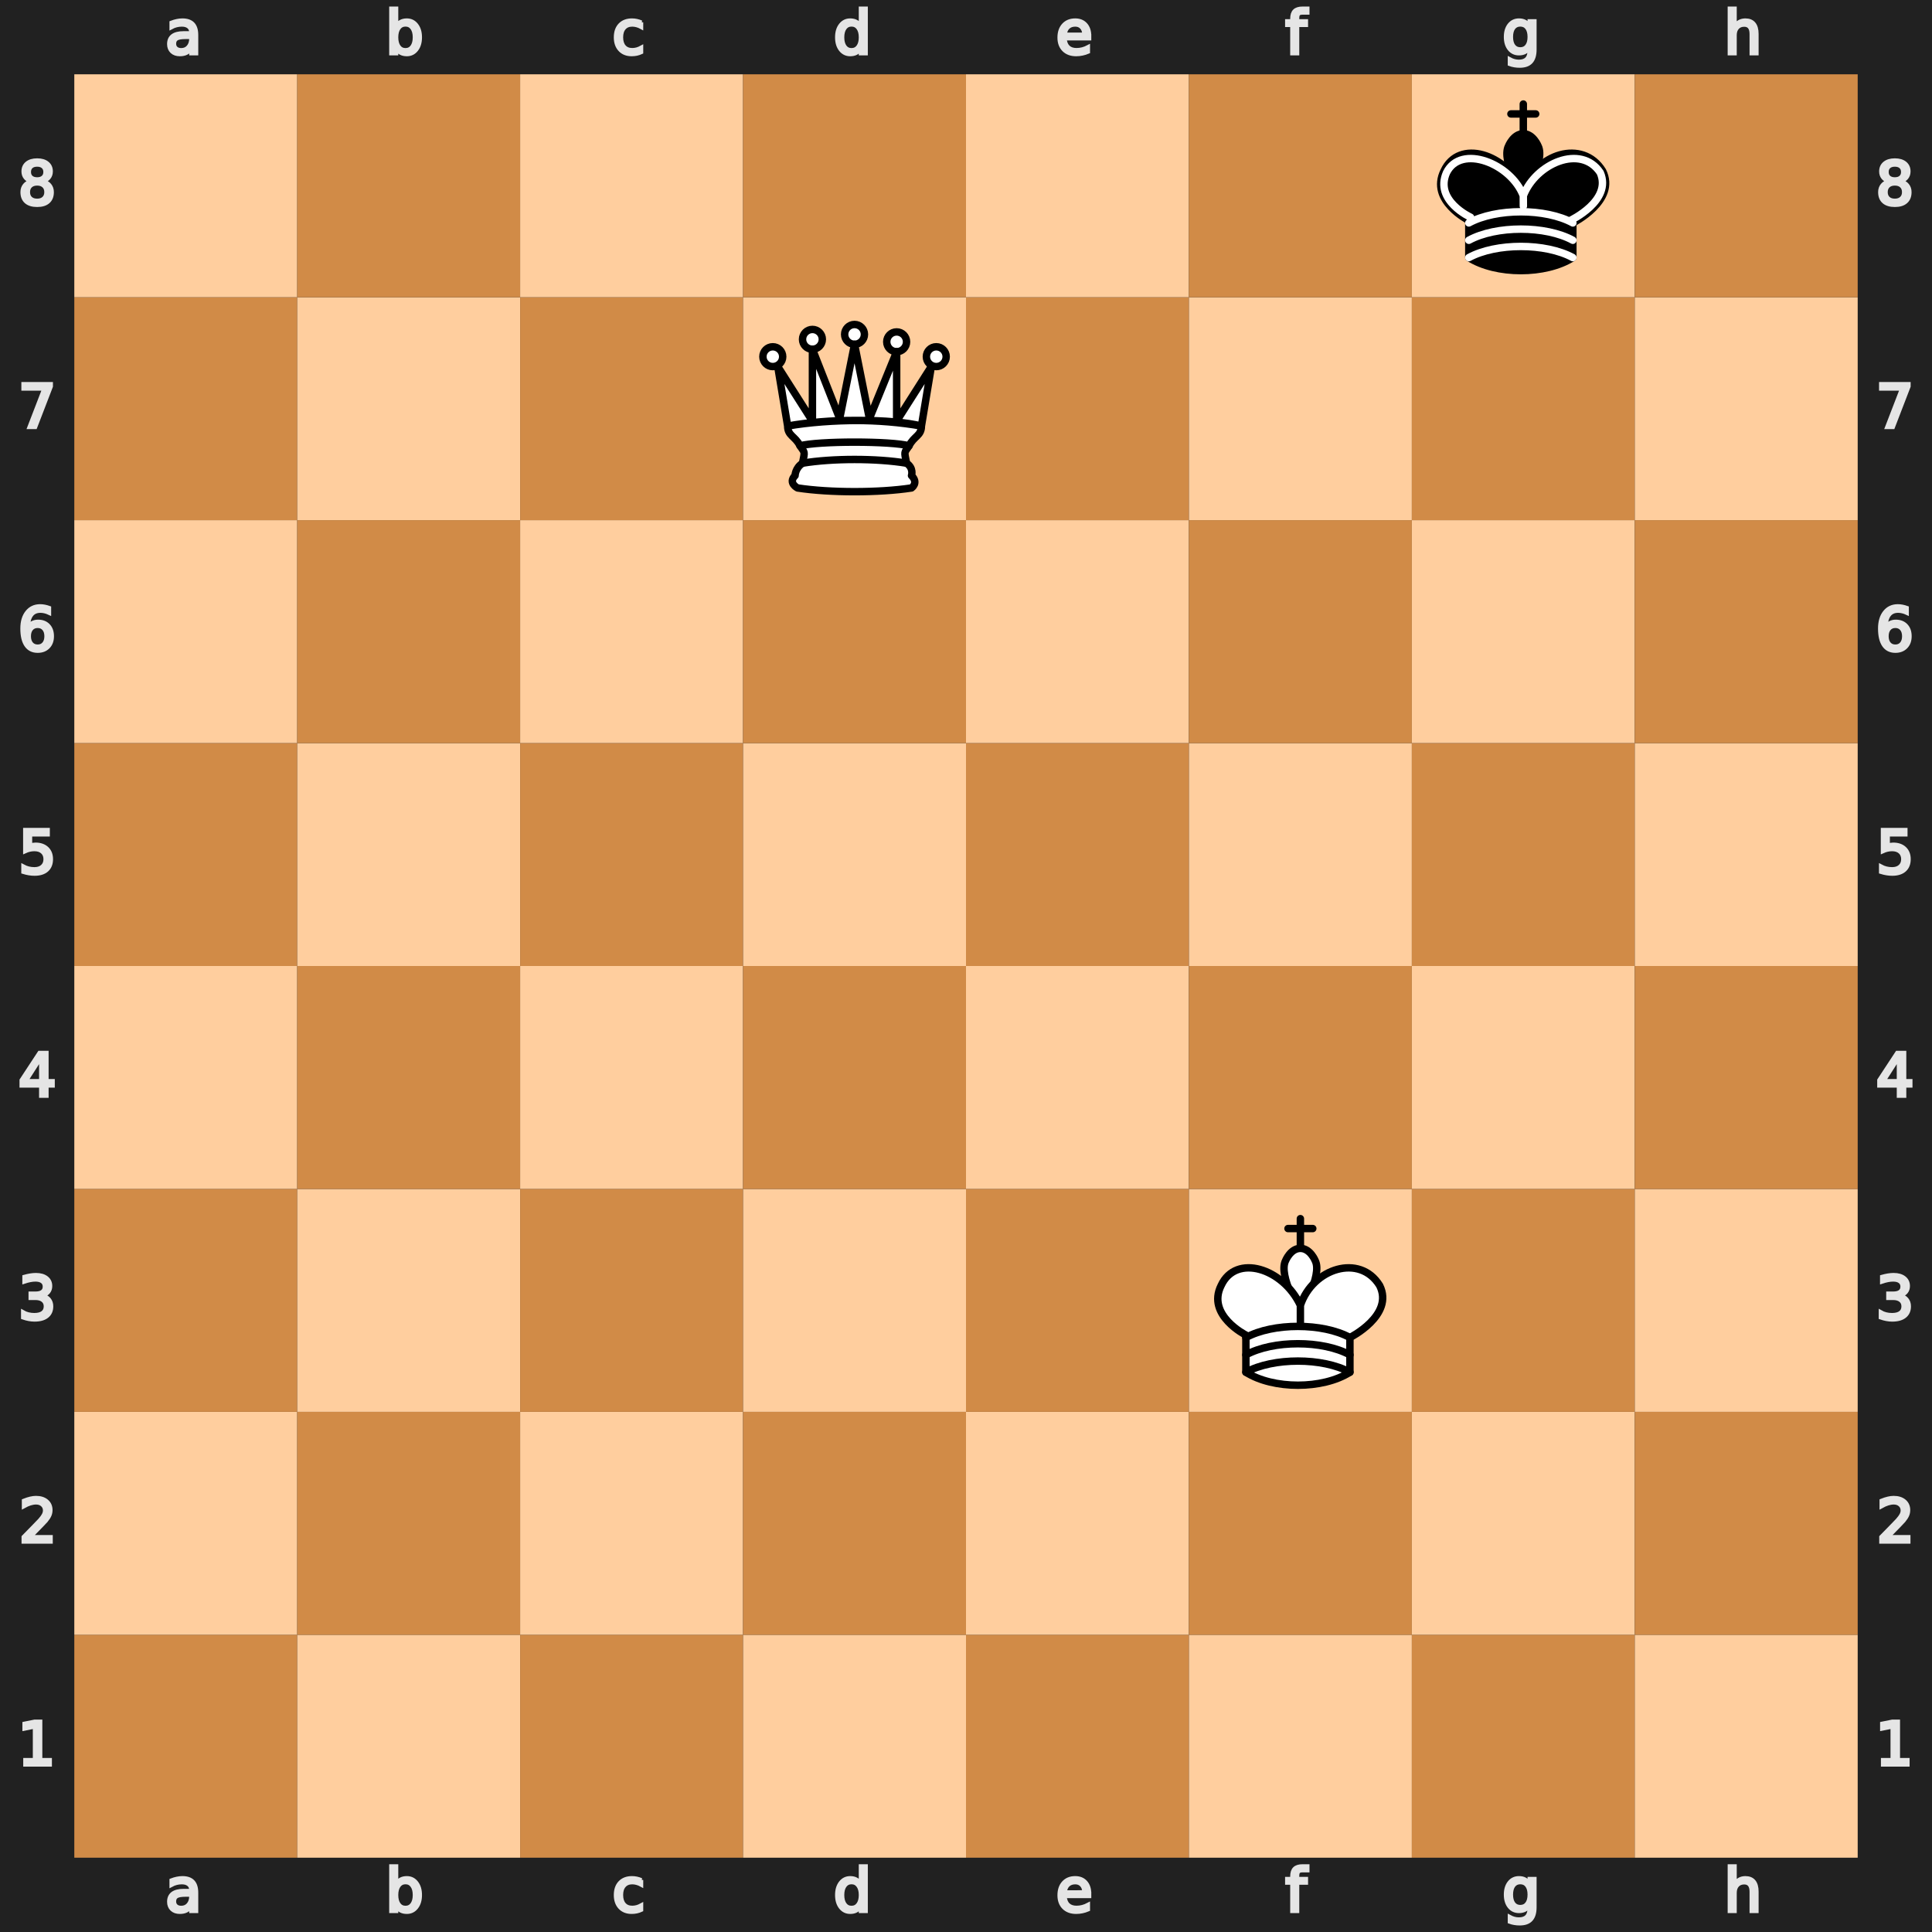
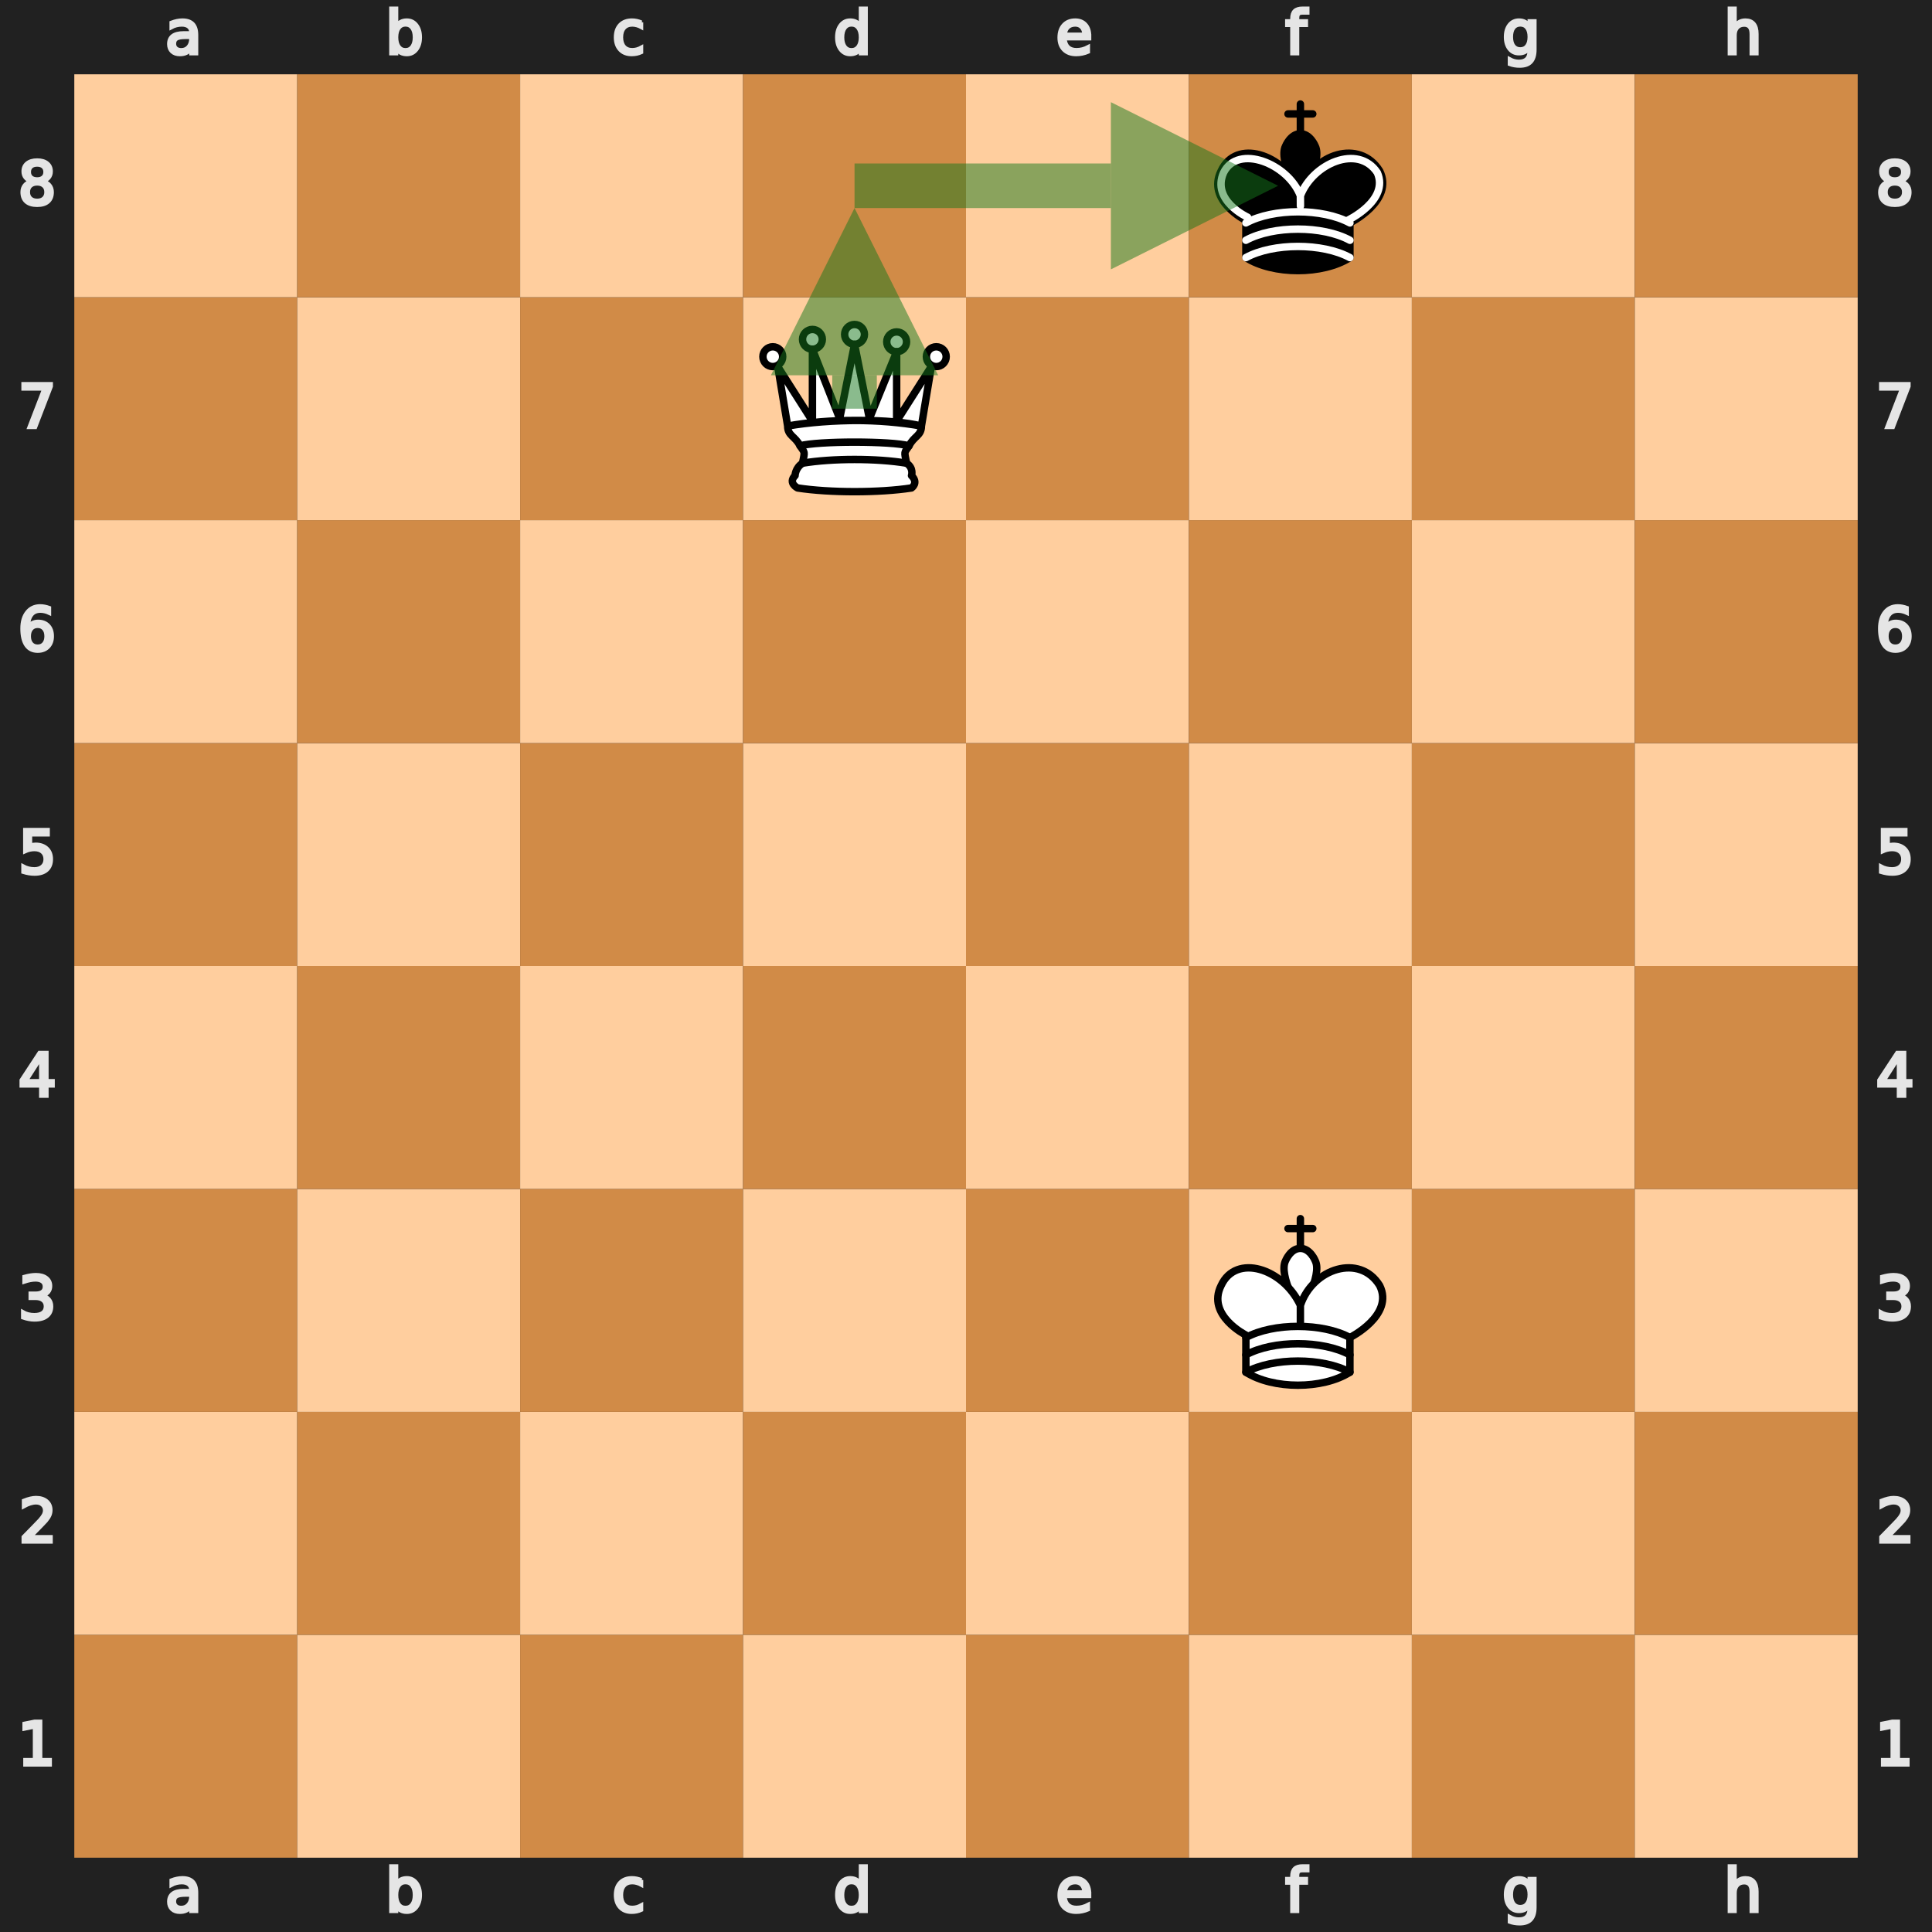
<svg xmlns="http://www.w3.org/2000/svg" xmlns:xlink="http://www.w3.org/1999/xlink" version="1.2" baseProfile="tiny" viewBox="0 0 390 390">
  <defs>
    <g id="white-queen" class="white queen" fill="#fff" fill-rule="evenodd" stroke="#000" stroke-width="1.5" stroke-linecap="round" stroke-linejoin="round">
      <path d="M8 12a2 2 0 1 1-4 0 2 2 0 1 1 4 0zM24.5 7.5a2 2 0 1 1-4 0 2 2 0 1 1 4 0zM41 12a2 2 0 1 1-4 0 2 2 0 1 1 4 0zM16 8.5a2 2 0 1 1-4 0 2 2 0 1 1 4 0zM33 9a2 2 0 1 1-4 0 2 2 0 1 1 4 0z" />
      <path d="M9 26c8.5-1.5 21-1.5 27 0l2-12-7 11V11l-5.5 13.5-3-15-3 15-5.5-14V25L7 14l2 12zM9 26c0 2 1.5 2 2.5 4 1 1.5 1 1 .5 3.5-1.5 1-1.5 2.5-1.5 2.5-1.5 1.5.5 2.5.5 2.5 6.5 1 16.5 1 23 0 0 0 1.5-1 0-2.5 0 0 .5-1.5-1-2.5-.5-2.5-.5-2 .5-3.5 1-2 2.5-2 2.5-4-8.5-1.5-18.5-1.5-27 0z" stroke-linecap="butt" />
      <path d="M11.5 30c3.5-1 18.5-1 22 0M12 33.5c6-1 15-1 21 0" fill="none" />
    </g>
    <g id="white-king" class="white king" fill="none" fill-rule="evenodd" stroke="#000" stroke-width="1.5" stroke-linecap="round" stroke-linejoin="round">
      <path d="M22.5 11.63V6M20 8h5" stroke-linejoin="miter" />
      <path d="M22.5 25s4.5-7.5 3-10.5c0 0-1-2.5-3-2.5s-3 2.5-3 2.5c-1.5 3 3 10.5 3 10.5" fill="#fff" stroke-linecap="butt" stroke-linejoin="miter" />
      <path d="M11.5 37c5.5 3.5 15.5 3.5 21 0v-7s9-4.5 6-10.5c-4-6.5-13.5-3.5-16 4V27v-3.5c-3.5-7.5-13-10.5-16-4-3 6 5 10 5 10V37z" fill="#fff" />
      <path d="M11.5 30c5.5-3 15.5-3 21 0m-21 3.5c5.5-3 15.5-3 21 0m-21 3.5c5.5-3 15.5-3 21 0" />
    </g>
    <g id="black-king" class="black king" fill="none" fill-rule="evenodd" stroke="#000" stroke-width="1.5" stroke-linecap="round" stroke-linejoin="round">
      <path d="M22.5 11.63V6" stroke-linejoin="miter" />
      <path d="M22.5 25s4.5-7.5 3-10.5c0 0-1-2.5-3-2.5s-3 2.5-3 2.5c-1.5 3 3 10.5 3 10.5" fill="#000" stroke-linecap="butt" stroke-linejoin="miter" />
      <path d="M11.5 37c5.5 3.5 15.5 3.5 21 0v-7s9-4.5 6-10.5c-4-6.5-13.5-3.5-16 4V27v-3.5c-3.5-7.5-13-10.5-16-4-3 6 5 10 5 10V37z" fill="#000" />
      <path d="M20 8h5" stroke-linejoin="miter" />
      <path d="M32 29.5s8.5-4 6.03-9.65C34.15 14 25 18 22.5 24.5l.01 2.1-.01-2.1C20 18 9.906 14 6.997 19.85c-2.497 5.65 4.853 9 4.853 9M11.5 30c5.5-3 15.5-3 21 0m-21 3.5c5.5-3 15.5-3 21 0m-21 3.5c5.5-3 15.5-3 21 0" stroke="#fff" />
    </g>
  </defs>
  <rect x="0" y="0" width="390" height="390" fill="#212121" />
  <g transform="translate(20, 0) scale(0.75, 0.75)" fill="#e5e5e5" stroke="#e5e5e5">
    <path d="M23.328 10.016q-1.742 0-2.414.398-.672.398-.672 1.36 0 .765.5 1.218.508.445 1.375.445 1.196 0 1.914-.843.727-.852.727-2.258v-.32zm2.867-.594v4.992h-1.437v-1.328q-.492.797-1.227 1.18-.734.375-1.797.375-1.343 0-2.14-.75-.79-.758-.79-2.024 0-1.476.985-2.226.992-.75 2.953-.75h2.016V8.75q0-.992-.656-1.531-.649-.547-1.829-.547-.75 0-1.46.18-.711.18-1.368.539V6.062q.79-.304 1.532-.453.742-.156 1.445-.156 1.898 0 2.836.984.937.985.937 2.985z" />
  </g>
  <g transform="translate(20, 375) scale(0.75, 0.75)" fill="#e5e5e5" stroke="#e5e5e5">
    <path d="M23.328 10.016q-1.742 0-2.414.398-.672.398-.672 1.36 0 .765.5 1.218.508.445 1.375.445 1.196 0 1.914-.843.727-.852.727-2.258v-.32zm2.867-.594v4.992h-1.437v-1.328q-.492.797-1.227 1.18-.734.375-1.797.375-1.343 0-2.14-.75-.79-.758-.79-2.024 0-1.476.985-2.226.992-.75 2.953-.75h2.016V8.75q0-.992-.656-1.531-.649-.547-1.829-.547-.75 0-1.46.18-.711.18-1.368.539V6.062q.79-.304 1.532-.453.742-.156 1.445-.156 1.898 0 2.836.984.937.985.937 2.985z" />
  </g>
  <g transform="translate(65, 0) scale(0.75, 0.75)" fill="#e5e5e5" stroke="#e5e5e5">
    <path d="M24.922 10.047q0-1.586-.656-2.485-.649-.906-1.79-.906-1.14 0-1.796.906-.649.899-.649 2.485 0 1.586.649 2.492.656.898 1.797.898 1.14 0 1.789-.898.656-.906.656-2.492zm-4.89-3.055q.452-.781 1.14-1.156.695-.383 1.656-.383 1.594 0 2.586 1.266 1 1.265 1 3.328 0 2.062-1 3.328-.992 1.266-2.586 1.266-.96 0-1.656-.375-.688-.383-1.14-1.164v1.312h-1.446V2.258h1.445z" />
  </g>
  <g transform="translate(65, 375) scale(0.75, 0.75)" fill="#e5e5e5" stroke="#e5e5e5">
    <path d="M24.922 10.047q0-1.586-.656-2.485-.649-.906-1.79-.906-1.14 0-1.796.906-.649.899-.649 2.485 0 1.586.649 2.492.656.898 1.797.898 1.14 0 1.789-.898.656-.906.656-2.492zm-4.89-3.055q.452-.781 1.14-1.156.695-.383 1.656-.383 1.594 0 2.586 1.266 1 1.265 1 3.328 0 2.062-1 3.328-.992 1.266-2.586 1.266-.96 0-1.656-.375-.688-.383-1.14-1.164v1.312h-1.446V2.258h1.445z" />
  </g>
  <g transform="translate(110, 0) scale(0.75, 0.75)" fill="#e5e5e5" stroke="#e5e5e5">
    <path d="M25.96 6v1.344q-.608-.336-1.226-.5-.609-.172-1.234-.172-1.398 0-2.172.89-.773.883-.773 2.485 0 1.601.773 2.492.774.883 2.172.883.625 0 1.234-.164.618-.172 1.227-.508v1.328q-.602.281-1.25.422-.64.14-1.367.14-1.977 0-3.14-1.242-1.165-1.242-1.165-3.351 0-2.14 1.172-3.367 1.18-1.227 3.227-1.227.664 0 1.296.14.633.134 1.227.407z" />
  </g>
  <g transform="translate(110, 375) scale(0.75, 0.75)" fill="#e5e5e5" stroke="#e5e5e5">
    <path d="M25.96 6v1.344q-.608-.336-1.226-.5-.609-.172-1.234-.172-1.398 0-2.172.89-.773.883-.773 2.485 0 1.601.773 2.492.774.883 2.172.883.625 0 1.234-.164.618-.172 1.227-.508v1.328q-.602.281-1.25.422-.64.14-1.367.14-1.977 0-3.14-1.242-1.165-1.242-1.165-3.351 0-2.14 1.172-3.367 1.18-1.227 3.227-1.227.664 0 1.296.14.633.134 1.227.407z" />
  </g>
  <g transform="translate(155, 0) scale(0.75, 0.75)" fill="#e5e5e5" stroke="#e5e5e5">
    <path d="M24.973 6.992V2.258h1.437v12.156h-1.437v-1.312q-.453.78-1.149 1.164-.687.375-1.656.375-1.586 0-2.586-1.266-.992-1.266-.992-3.328 0-2.063.992-3.328 1-1.266 2.586-1.266.969 0 1.656.383.696.375 1.149 1.156zm-4.899 3.055q0 1.586.649 2.492.656.898 1.797.898 1.14 0 1.796-.898.657-.906.657-2.492 0-1.586-.657-2.485-.656-.906-1.796-.906-1.141 0-1.797.906-.649.899-.649 2.485z" />
  </g>
  <g transform="translate(155, 375) scale(0.75, 0.75)" fill="#e5e5e5" stroke="#e5e5e5">
    <path d="M24.973 6.992V2.258h1.437v12.156h-1.437v-1.312q-.453.78-1.149 1.164-.687.375-1.656.375-1.586 0-2.586-1.266-.992-1.266-.992-3.328 0-2.063.992-3.328 1-1.266 2.586-1.266.969 0 1.656.383.696.375 1.149 1.156zm-4.899 3.055q0 1.586.649 2.492.656.898 1.797.898 1.14 0 1.796-.898.657-.906.657-2.492 0-1.586-.657-2.485-.656-.906-1.796-.906-1.141 0-1.797.906-.649.899-.649 2.485z" />
  </g>
  <g transform="translate(200, 0) scale(0.75, 0.75)" fill="#e5e5e5" stroke="#e5e5e5">
    <path d="M26.555 9.68v.703h-6.61q.094 1.484.89 2.265.806.774 2.235.774.828 0 1.602-.203.781-.203 1.547-.61v1.36q-.774.328-1.586.5-.813.172-1.649.172-2.093 0-3.32-1.22-1.219-1.218-1.219-3.296 0-2.148 1.157-3.406 1.164-1.266 3.132-1.266 1.766 0 2.79 1.14 1.03 1.134 1.03 3.087zm-1.438-.422q-.015-1.18-.664-1.883-.64-.703-1.703-.703-1.203 0-1.93.68-.718.68-.828 1.914z" />
  </g>
  <g transform="translate(200, 375) scale(0.75, 0.75)" fill="#e5e5e5" stroke="#e5e5e5">
    <path d="M26.555 9.68v.703h-6.61q.094 1.484.89 2.265.806.774 2.235.774.828 0 1.602-.203.781-.203 1.547-.61v1.36q-.774.328-1.586.5-.813.172-1.649.172-2.093 0-3.32-1.22-1.219-1.218-1.219-3.296 0-2.148 1.157-3.406 1.164-1.266 3.132-1.266 1.766 0 2.79 1.14 1.03 1.134 1.03 3.087zm-1.438-.422q-.015-1.18-.664-1.883-.64-.703-1.703-.703-1.203 0-1.93.68-.718.68-.828 1.914z" />
  </g>
  <g transform="translate(245, 0) scale(0.75, 0.75)" fill="#e5e5e5" stroke="#e5e5e5">
    <path d="M25.285 2.258v1.195H23.91q-.773 0-1.078.313-.297.312-.297 1.125v.773h2.367v1.117h-2.367v7.633H21.09V6.781h-1.375V5.664h1.375v-.61q0-1.46.68-2.124.68-.672 2.156-.672z" />
  </g>
  <g transform="translate(245, 375) scale(0.75, 0.75)" fill="#e5e5e5" stroke="#e5e5e5">
    <path d="M25.285 2.258v1.195H23.91q-.773 0-1.078.313-.297.312-.297 1.125v.773h2.367v1.117h-2.367v7.633H21.09V6.781h-1.375V5.664h1.375v-.61q0-1.46.68-2.124.68-.672 2.156-.672z" />
  </g>
  <g transform="translate(290, 0) scale(0.75, 0.75)" fill="#e5e5e5" stroke="#e5e5e5">
    <path d="M24.973 9.937q0-1.562-.649-2.421-.64-.86-1.804-.86-1.157 0-1.805.86-.64.859-.64 2.421 0 1.555.64 2.415.648.859 1.805.859 1.164 0 1.804-.86.649-.859.649-2.414zm1.437 3.391q0 2.234-.992 3.32-.992 1.094-3.04 1.094-.757 0-1.429-.117-.672-.11-1.304-.344v-1.398q.632.344 1.25.508.617.164 1.257.164 1.414 0 2.118-.743.703-.734.703-2.226v-.711q-.446.773-1.141 1.156-.695.383-1.664.383-1.61 0-2.594-1.227-.984-1.226-.984-3.25 0-2.03.984-3.257.985-1.227 2.594-1.227.969 0 1.664.383t1.14 1.156V5.664h1.438z" />
  </g>
  <g transform="translate(290, 375) scale(0.75, 0.75)" fill="#e5e5e5" stroke="#e5e5e5">
    <path d="M24.973 9.937q0-1.562-.649-2.421-.64-.86-1.804-.86-1.157 0-1.805.86-.64.859-.64 2.421 0 1.555.64 2.415.648.859 1.805.859 1.164 0 1.804-.86.649-.859.649-2.414zm1.437 3.391q0 2.234-.992 3.32-.992 1.094-3.04 1.094-.757 0-1.429-.117-.672-.11-1.304-.344v-1.398q.632.344 1.25.508.617.164 1.257.164 1.414 0 2.118-.743.703-.734.703-2.226v-.711q-.446.773-1.141 1.156-.695.383-1.664.383-1.61 0-2.594-1.227-.984-1.226-.984-3.25 0-2.03.984-3.257.985-1.227 2.594-1.227.969 0 1.664.383t1.14 1.156V5.664h1.438z" />
  </g>
  <g transform="translate(335, 0) scale(0.75, 0.75)" fill="#e5e5e5" stroke="#e5e5e5">
    <path d="M26.164 9.133v5.281h-1.437V9.18q0-1.243-.485-1.86-.484-.617-1.453-.617-1.164 0-1.836.742-.672.742-.672 2.024v4.945h-1.445V2.258h1.445v4.765q.516-.789 1.211-1.18.703-.39 1.617-.39 1.508 0 2.282.938.773.93.773 2.742z" />
  </g>
  <g transform="translate(335, 375) scale(0.75, 0.75)" fill="#e5e5e5" stroke="#e5e5e5">
    <path d="M26.164 9.133v5.281h-1.437V9.18q0-1.243-.485-1.86-.484-.617-1.453-.617-1.164 0-1.836.742-.672.742-.672 2.024v4.945h-1.445V2.258h1.445v4.765q.516-.789 1.211-1.18.703-.39 1.617-.39 1.508 0 2.282.938.773.93.773 2.742z" />
  </g>
  <g transform="translate(0, 335) scale(0.75, 0.75)" fill="#e5e5e5" stroke="#e5e5e5">
    <path d="M6.754 26.996h2.578v-8.898l-2.805.562v-1.437l2.79-.563h1.578v10.336h2.578v1.328h-6.72z" />
  </g>
  <g transform="translate(375, 335) scale(0.75, 0.75)" fill="#e5e5e5" stroke="#e5e5e5">
    <path d="M6.754 26.996h2.578v-8.898l-2.805.562v-1.437l2.79-.563h1.578v10.336h2.578v1.328h-6.72z" />
  </g>
  <g transform="translate(0, 290) scale(0.75, 0.75)" fill="#e5e5e5" stroke="#e5e5e5">
    <path d="M8.195 26.996h5.508v1.328H6.297v-1.328q.898-.93 2.445-2.492 1.555-1.57 1.953-2.024.758-.851 1.055-1.437.305-.594.305-1.164 0-.93-.657-1.516-.648-.586-1.695-.586-.742 0-1.57.258-.82.258-1.758.781v-1.593q.953-.383 1.781-.578.828-.196 1.516-.196 1.812 0 2.89.906 1.079.907 1.079 2.422 0 .72-.274 1.368-.265.64-.976 1.515-.196.227-1.243 1.313-1.046 1.078-2.953 3.023z" />
  </g>
  <g transform="translate(375, 290) scale(0.75, 0.75)" fill="#e5e5e5" stroke="#e5e5e5">
    <path d="M8.195 26.996h5.508v1.328H6.297v-1.328q.898-.93 2.445-2.492 1.555-1.57 1.953-2.024.758-.851 1.055-1.437.305-.594.305-1.164 0-.93-.657-1.516-.648-.586-1.695-.586-.742 0-1.57.258-.82.258-1.758.781v-1.593q.953-.383 1.781-.578.828-.196 1.516-.196 1.812 0 2.89.906 1.079.907 1.079 2.422 0 .72-.274 1.368-.265.64-.976 1.515-.196.227-1.243 1.313-1.046 1.078-2.953 3.023z" />
  </g>
  <g transform="translate(0, 245) scale(0.75, 0.75)" fill="#e5e5e5" stroke="#e5e5e5">
    <path d="M11.434 22.035q1.132.242 1.765 1.008.64.766.64 1.89 0 1.727-1.187 2.672-1.187.946-3.375.946-.734 0-1.515-.149-.774-.14-1.602-.43V26.45q.656.383 1.438.578.78.196 1.632.196 1.485 0 2.258-.586.782-.586.782-1.703 0-1.032-.727-1.61-.719-.586-2.008-.586h-1.36v-1.297h1.423q1.164 0 1.78-.46.618-.47.618-1.344 0-.899-.64-1.375-.633-.485-1.82-.485-.65 0-1.391.141-.743.14-1.633.437V16.95q.898-.25 1.68-.375.788-.125 1.484-.125 1.797 0 2.844.82 1.046.813 1.046 2.204 0 .968-.554 1.64-.555.664-1.578.922z" />
  </g>
  <g transform="translate(375, 245) scale(0.75, 0.75)" fill="#e5e5e5" stroke="#e5e5e5">
    <path d="M11.434 22.035q1.132.242 1.765 1.008.64.766.64 1.89 0 1.727-1.187 2.672-1.187.946-3.375.946-.734 0-1.515-.149-.774-.14-1.602-.43V26.45q.656.383 1.438.578.78.196 1.632.196 1.485 0 2.258-.586.782-.586.782-1.703 0-1.032-.727-1.61-.719-.586-2.008-.586h-1.36v-1.297h1.423q1.164 0 1.78-.46.618-.47.618-1.344 0-.899-.64-1.375-.633-.485-1.82-.485-.65 0-1.391.141-.743.14-1.633.437V16.95q.898-.25 1.68-.375.788-.125 1.484-.125 1.797 0 2.844.82 1.046.813 1.046 2.204 0 .968-.554 1.64-.555.664-1.578.922z" />
  </g>
  <g transform="translate(0, 200) scale(0.75, 0.75)" fill="#e5e5e5" stroke="#e5e5e5">
    <path d="M11.016 18.035L7.03 24.262h3.985zm-.414-1.375h1.984v7.602h1.664v1.312h-1.664v2.75h-1.57v-2.75H5.75v-1.523z" />
  </g>
  <g transform="translate(375, 200) scale(0.75, 0.75)" fill="#e5e5e5" stroke="#e5e5e5">
    <path d="M11.016 18.035L7.03 24.262h3.985zm-.414-1.375h1.984v7.602h1.664v1.312h-1.664v2.75h-1.57v-2.75H5.75v-1.523z" />
  </g>
  <g transform="translate(0, 155) scale(0.75, 0.75)" fill="#e5e5e5" stroke="#e5e5e5">
    <path d="M6.719 16.66h6.195v1.328h-4.75v2.86q.344-.118.688-.172.343-.063.687-.063 1.953 0 3.094 1.07 1.14 1.07 1.14 2.899 0 1.883-1.171 2.93-1.172 1.039-3.305 1.039-.735 0-1.5-.125-.758-.125-1.57-.375v-1.586q.703.383 1.453.57.75.188 1.586.188 1.351 0 2.14-.711.79-.711.79-1.93 0-1.219-.79-1.93-.789-.71-2.14-.71-.633 0-1.266.14-.625.14-1.281.438z" />
  </g>
  <g transform="translate(375, 155) scale(0.75, 0.75)" fill="#e5e5e5" stroke="#e5e5e5">
    <path d="M6.719 16.66h6.195v1.328h-4.75v2.86q.344-.118.688-.172.343-.063.687-.063 1.953 0 3.094 1.07 1.14 1.07 1.14 2.899 0 1.883-1.171 2.93-1.172 1.039-3.305 1.039-.735 0-1.5-.125-.758-.125-1.57-.375v-1.586q.703.383 1.453.57.75.188 1.586.188 1.351 0 2.14-.711.79-.711.79-1.93 0-1.219-.79-1.93-.789-.71-2.14-.71-.633 0-1.266.14-.625.14-1.281.438z" />
  </g>
  <g transform="translate(0, 110) scale(0.75, 0.75)" fill="#e5e5e5" stroke="#e5e5e5">
    <path d="M10.137 21.863q-1.063 0-1.688.727-.617.726-.617 1.992 0 1.258.617 1.992.625.727 1.688.727 1.062 0 1.68-.727.624-.734.624-1.992 0-1.266-.625-1.992-.617-.727-1.68-.727zm3.133-4.945v1.437q-.594-.28-1.204-.43-.601-.148-1.195-.148-1.562 0-2.39 1.055-.82 1.055-.938 3.188.46-.68 1.156-1.04.696-.367 1.531-.367 1.758 0 2.774 1.07 1.023 1.063 1.023 2.899 0 1.797-1.062 2.883-1.063 1.086-2.828 1.086-2.024 0-3.094-1.547-1.07-1.555-1.07-4.5 0-2.766 1.312-4.406 1.313-1.649 3.524-1.649.593 0 1.195.117.61.118 1.266.352z" />
  </g>
  <g transform="translate(375, 110) scale(0.75, 0.75)" fill="#e5e5e5" stroke="#e5e5e5">
    <path d="M10.137 21.863q-1.063 0-1.688.727-.617.726-.617 1.992 0 1.258.617 1.992.625.727 1.688.727 1.062 0 1.68-.727.624-.734.624-1.992 0-1.266-.625-1.992-.617-.727-1.68-.727zm3.133-4.945v1.437q-.594-.28-1.204-.43-.601-.148-1.195-.148-1.562 0-2.39 1.055-.82 1.055-.938 3.188.46-.68 1.156-1.04.696-.367 1.531-.367 1.758 0 2.774 1.07 1.023 1.063 1.023 2.899 0 1.797-1.062 2.883-1.063 1.086-2.828 1.086-2.024 0-3.094-1.547-1.07-1.555-1.07-4.5 0-2.766 1.312-4.406 1.313-1.649 3.524-1.649.593 0 1.195.117.61.118 1.266.352z" />
  </g>
  <g transform="translate(0, 65) scale(0.75, 0.75)" fill="#e5e5e5" stroke="#e5e5e5">
    <path d="M6.25 16.66h7.5v.672L9.516 28.324H7.867l3.985-10.336H6.25z" />
  </g>
  <g transform="translate(375, 65) scale(0.75, 0.75)" fill="#e5e5e5" stroke="#e5e5e5">
    <path d="M6.25 16.66h7.5v.672L9.516 28.324H7.867l3.985-10.336H6.25z" />
  </g>
  <g transform="translate(0, 20) scale(0.75, 0.75)" fill="#e5e5e5" stroke="#e5e5e5">
    <path d="M10 22.785q-1.125 0-1.773.602-.641.601-.641 1.656t.64 1.656q.649.602 1.774.602t1.773-.602q.649-.61.649-1.656 0-1.055-.649-1.656-.64-.602-1.773-.602zm-1.578-.672q-1.016-.25-1.586-.945-.563-.695-.563-1.695 0-1.399.993-2.211 1-.813 2.734-.813 1.742 0 2.734.813.993.812.993 2.21 0 1-.57 1.696-.563.695-1.571.945 1.14.266 1.773 1.04.641.773.641 1.89 0 1.695-1.04 2.602-1.03.906-2.96.906t-2.969-.906Q6 26.738 6 25.043q0-1.117.64-1.89.641-.774 1.782-1.04zm-.578-2.492q0 .906.562 1.414.57.508 1.594.508 1.016 0 1.586-.508.578-.508.578-1.414 0-.906-.578-1.414-.57-.508-1.586-.508-1.023 0-1.594.508-.562.508-.562 1.414z" />
  </g>
  <g transform="translate(375, 20) scale(0.75, 0.75)" fill="#e5e5e5" stroke="#e5e5e5">
    <path d="M10 22.785q-1.125 0-1.773.602-.641.601-.641 1.656t.64 1.656q.649.602 1.774.602t1.773-.602q.649-.61.649-1.656 0-1.055-.649-1.656-.64-.602-1.773-.602zm-1.578-.672q-1.016-.25-1.586-.945-.563-.695-.563-1.695 0-1.399.993-2.211 1-.813 2.734-.813 1.742 0 2.734.813.993.812.993 2.21 0 1-.57 1.696-.563.695-1.571.945 1.14.266 1.773 1.04.641.773.641 1.89 0 1.695-1.04 2.602-1.03.906-2.96.906t-2.969-.906Q6 26.738 6 25.043q0-1.117.64-1.89.641-.774 1.782-1.04zm-.578-2.492q0 .906.562 1.414.57.508 1.594.508 1.016 0 1.586-.508.578-.508.578-1.414 0-.906-.578-1.414-.57-.508-1.586-.508-1.023 0-1.594.508-.562.508-.562 1.414z" />
  </g>
  <rect x="15" y="330" width="45" height="45" class="square dark a1" stroke="none" fill="#d18b47" />
  <rect x="60" y="330" width="45" height="45" class="square light b1" stroke="none" fill="#ffce9e" />
  <rect x="105" y="330" width="45" height="45" class="square dark c1" stroke="none" fill="#d18b47" />
  <rect x="150" y="330" width="45" height="45" class="square light d1" stroke="none" fill="#ffce9e" />
  <rect x="195" y="330" width="45" height="45" class="square dark e1" stroke="none" fill="#d18b47" />
  <rect x="240" y="330" width="45" height="45" class="square light f1" stroke="none" fill="#ffce9e" />
  <rect x="285" y="330" width="45" height="45" class="square dark g1" stroke="none" fill="#d18b47" />
  <rect x="330" y="330" width="45" height="45" class="square light h1" stroke="none" fill="#ffce9e" />
  <rect x="15" y="285" width="45" height="45" class="square light a2" stroke="none" fill="#ffce9e" />
  <rect x="60" y="285" width="45" height="45" class="square dark b2" stroke="none" fill="#d18b47" />
  <rect x="105" y="285" width="45" height="45" class="square light c2" stroke="none" fill="#ffce9e" />
  <rect x="150" y="285" width="45" height="45" class="square dark d2" stroke="none" fill="#d18b47" />
  <rect x="195" y="285" width="45" height="45" class="square light e2" stroke="none" fill="#ffce9e" />
  <rect x="240" y="285" width="45" height="45" class="square dark f2" stroke="none" fill="#d18b47" />
  <rect x="285" y="285" width="45" height="45" class="square light g2" stroke="none" fill="#ffce9e" />
  <rect x="330" y="285" width="45" height="45" class="square dark h2" stroke="none" fill="#d18b47" />
  <rect x="15" y="240" width="45" height="45" class="square dark a3" stroke="none" fill="#d18b47" />
  <rect x="60" y="240" width="45" height="45" class="square light b3" stroke="none" fill="#ffce9e" />
  <rect x="105" y="240" width="45" height="45" class="square dark c3" stroke="none" fill="#d18b47" />
  <rect x="150" y="240" width="45" height="45" class="square light d3" stroke="none" fill="#ffce9e" />
  <rect x="195" y="240" width="45" height="45" class="square dark e3" stroke="none" fill="#d18b47" />
  <rect x="240" y="240" width="45" height="45" class="square light f3" stroke="none" fill="#ffce9e" />
  <rect x="285" y="240" width="45" height="45" class="square dark g3" stroke="none" fill="#d18b47" />
  <rect x="330" y="240" width="45" height="45" class="square light h3" stroke="none" fill="#ffce9e" />
  <rect x="15" y="195" width="45" height="45" class="square light a4" stroke="none" fill="#ffce9e" />
  <rect x="60" y="195" width="45" height="45" class="square dark b4" stroke="none" fill="#d18b47" />
  <rect x="105" y="195" width="45" height="45" class="square light c4" stroke="none" fill="#ffce9e" />
  <rect x="150" y="195" width="45" height="45" class="square dark d4" stroke="none" fill="#d18b47" />
  <rect x="195" y="195" width="45" height="45" class="square light e4" stroke="none" fill="#ffce9e" />
  <rect x="240" y="195" width="45" height="45" class="square dark f4" stroke="none" fill="#d18b47" />
  <rect x="285" y="195" width="45" height="45" class="square light g4" stroke="none" fill="#ffce9e" />
  <rect x="330" y="195" width="45" height="45" class="square dark h4" stroke="none" fill="#d18b47" />
  <rect x="15" y="150" width="45" height="45" class="square dark a5" stroke="none" fill="#d18b47" />
  <rect x="60" y="150" width="45" height="45" class="square light b5" stroke="none" fill="#ffce9e" />
  <rect x="105" y="150" width="45" height="45" class="square dark c5" stroke="none" fill="#d18b47" />
  <rect x="150" y="150" width="45" height="45" class="square light d5" stroke="none" fill="#ffce9e" />
  <rect x="195" y="150" width="45" height="45" class="square dark e5" stroke="none" fill="#d18b47" />
  <rect x="240" y="150" width="45" height="45" class="square light f5" stroke="none" fill="#ffce9e" />
  <rect x="285" y="150" width="45" height="45" class="square dark g5" stroke="none" fill="#d18b47" />
  <rect x="330" y="150" width="45" height="45" class="square light h5" stroke="none" fill="#ffce9e" />
  <rect x="15" y="105" width="45" height="45" class="square light a6" stroke="none" fill="#ffce9e" />
  <rect x="60" y="105" width="45" height="45" class="square dark b6" stroke="none" fill="#d18b47" />
  <rect x="105" y="105" width="45" height="45" class="square light c6" stroke="none" fill="#ffce9e" />
  <rect x="150" y="105" width="45" height="45" class="square dark d6" stroke="none" fill="#d18b47" />
  <rect x="195" y="105" width="45" height="45" class="square light e6" stroke="none" fill="#ffce9e" />
  <rect x="240" y="105" width="45" height="45" class="square dark f6" stroke="none" fill="#d18b47" />
  <rect x="285" y="105" width="45" height="45" class="square light g6" stroke="none" fill="#ffce9e" />
  <rect x="330" y="105" width="45" height="45" class="square dark h6" stroke="none" fill="#d18b47" />
  <rect x="15" y="60" width="45" height="45" class="square dark a7" stroke="none" fill="#d18b47" />
  <rect x="60" y="60" width="45" height="45" class="square light b7" stroke="none" fill="#ffce9e" />
  <rect x="105" y="60" width="45" height="45" class="square dark c7" stroke="none" fill="#d18b47" />
  <rect x="150" y="60" width="45" height="45" class="square light d7" stroke="none" fill="#ffce9e" />
  <rect x="195" y="60" width="45" height="45" class="square dark e7" stroke="none" fill="#d18b47" />
  <rect x="240" y="60" width="45" height="45" class="square light f7" stroke="none" fill="#ffce9e" />
  <rect x="285" y="60" width="45" height="45" class="square dark g7" stroke="none" fill="#d18b47" />
  <rect x="330" y="60" width="45" height="45" class="square light h7" stroke="none" fill="#ffce9e" />
  <rect x="15" y="15" width="45" height="45" class="square light a8" stroke="none" fill="#ffce9e" />
  <rect x="60" y="15" width="45" height="45" class="square dark b8" stroke="none" fill="#d18b47" />
  <rect x="105" y="15" width="45" height="45" class="square light c8" stroke="none" fill="#ffce9e" />
  <rect x="150" y="15" width="45" height="45" class="square dark d8" stroke="none" fill="#d18b47" />
  <rect x="195" y="15" width="45" height="45" class="square light e8" stroke="none" fill="#ffce9e" />
  <rect x="240" y="15" width="45" height="45" class="square dark f8" stroke="none" fill="#d18b47" />
  <rect x="285" y="15" width="45" height="45" class="square light g8" stroke="none" fill="#ffce9e" />
  <rect x="330" y="15" width="45" height="45" class="square dark h8" stroke="none" fill="#d18b47" />
  <use href="#white-king" xlink:href="#white-king" transform="translate(240, 240)" />
  <use href="#white-queen" xlink:href="#white-queen" transform="translate(150, 60)" />
-   <use href="#black-king" xlink:href="#black-king" transform="translate(285, 15)" />
+   <use href="#black-king" xlink:href="#black-king" transform="translate(240, 15)" />
+   <line x1="172.5" y1="82.5" x2="172.5" y2="75.75" stroke="#15781B" opacity="0.502" stroke-width="9.0" stroke-linecap="butt" class="arrow" />
+   <polygon points="172.5,42.0 155.625,75.75 189.375,75.75" fill="#15781B" opacity="0.502" class="arrow" />
+   <line x1="172.5" y1="37.5" x2="224.25" y2="37.5" stroke="#15781B" opacity="0.502" stroke-width="9.0" stroke-linecap="butt" class="arrow" />
+   <polygon points="258.0,37.5 224.25,20.625 224.25,54.375" fill="#15781B" opacity="0.502" class="arrow" />
</svg>
